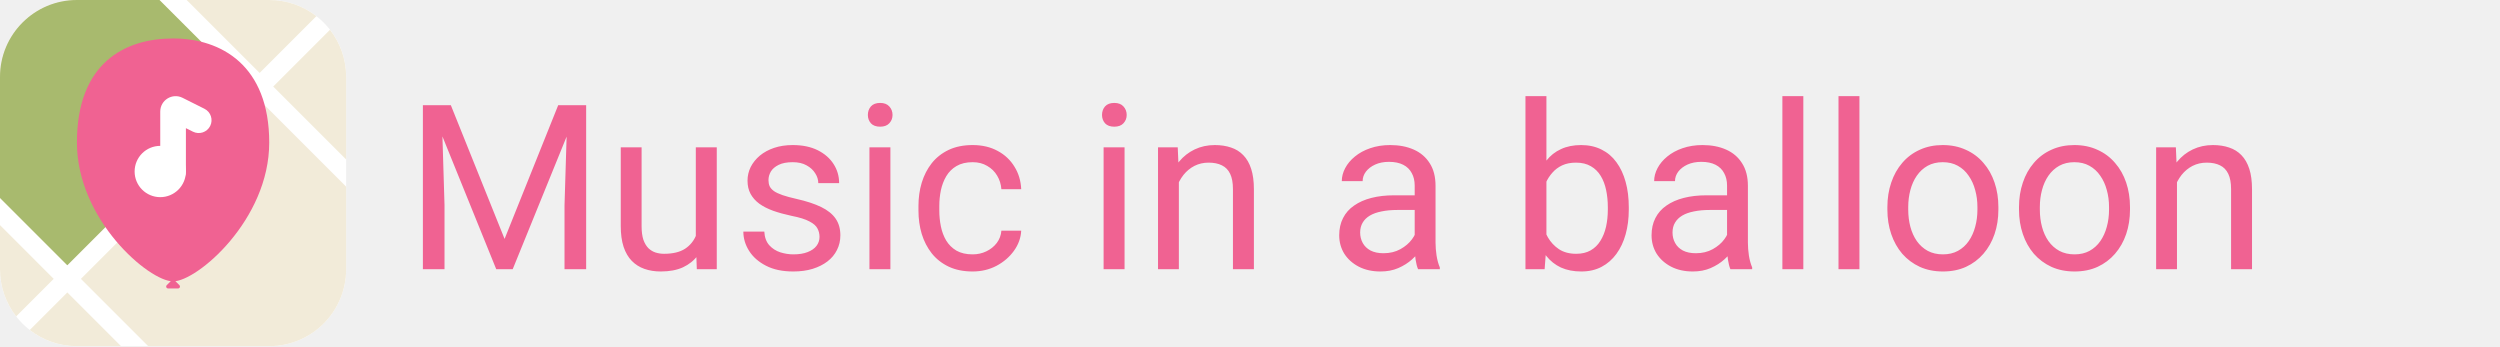
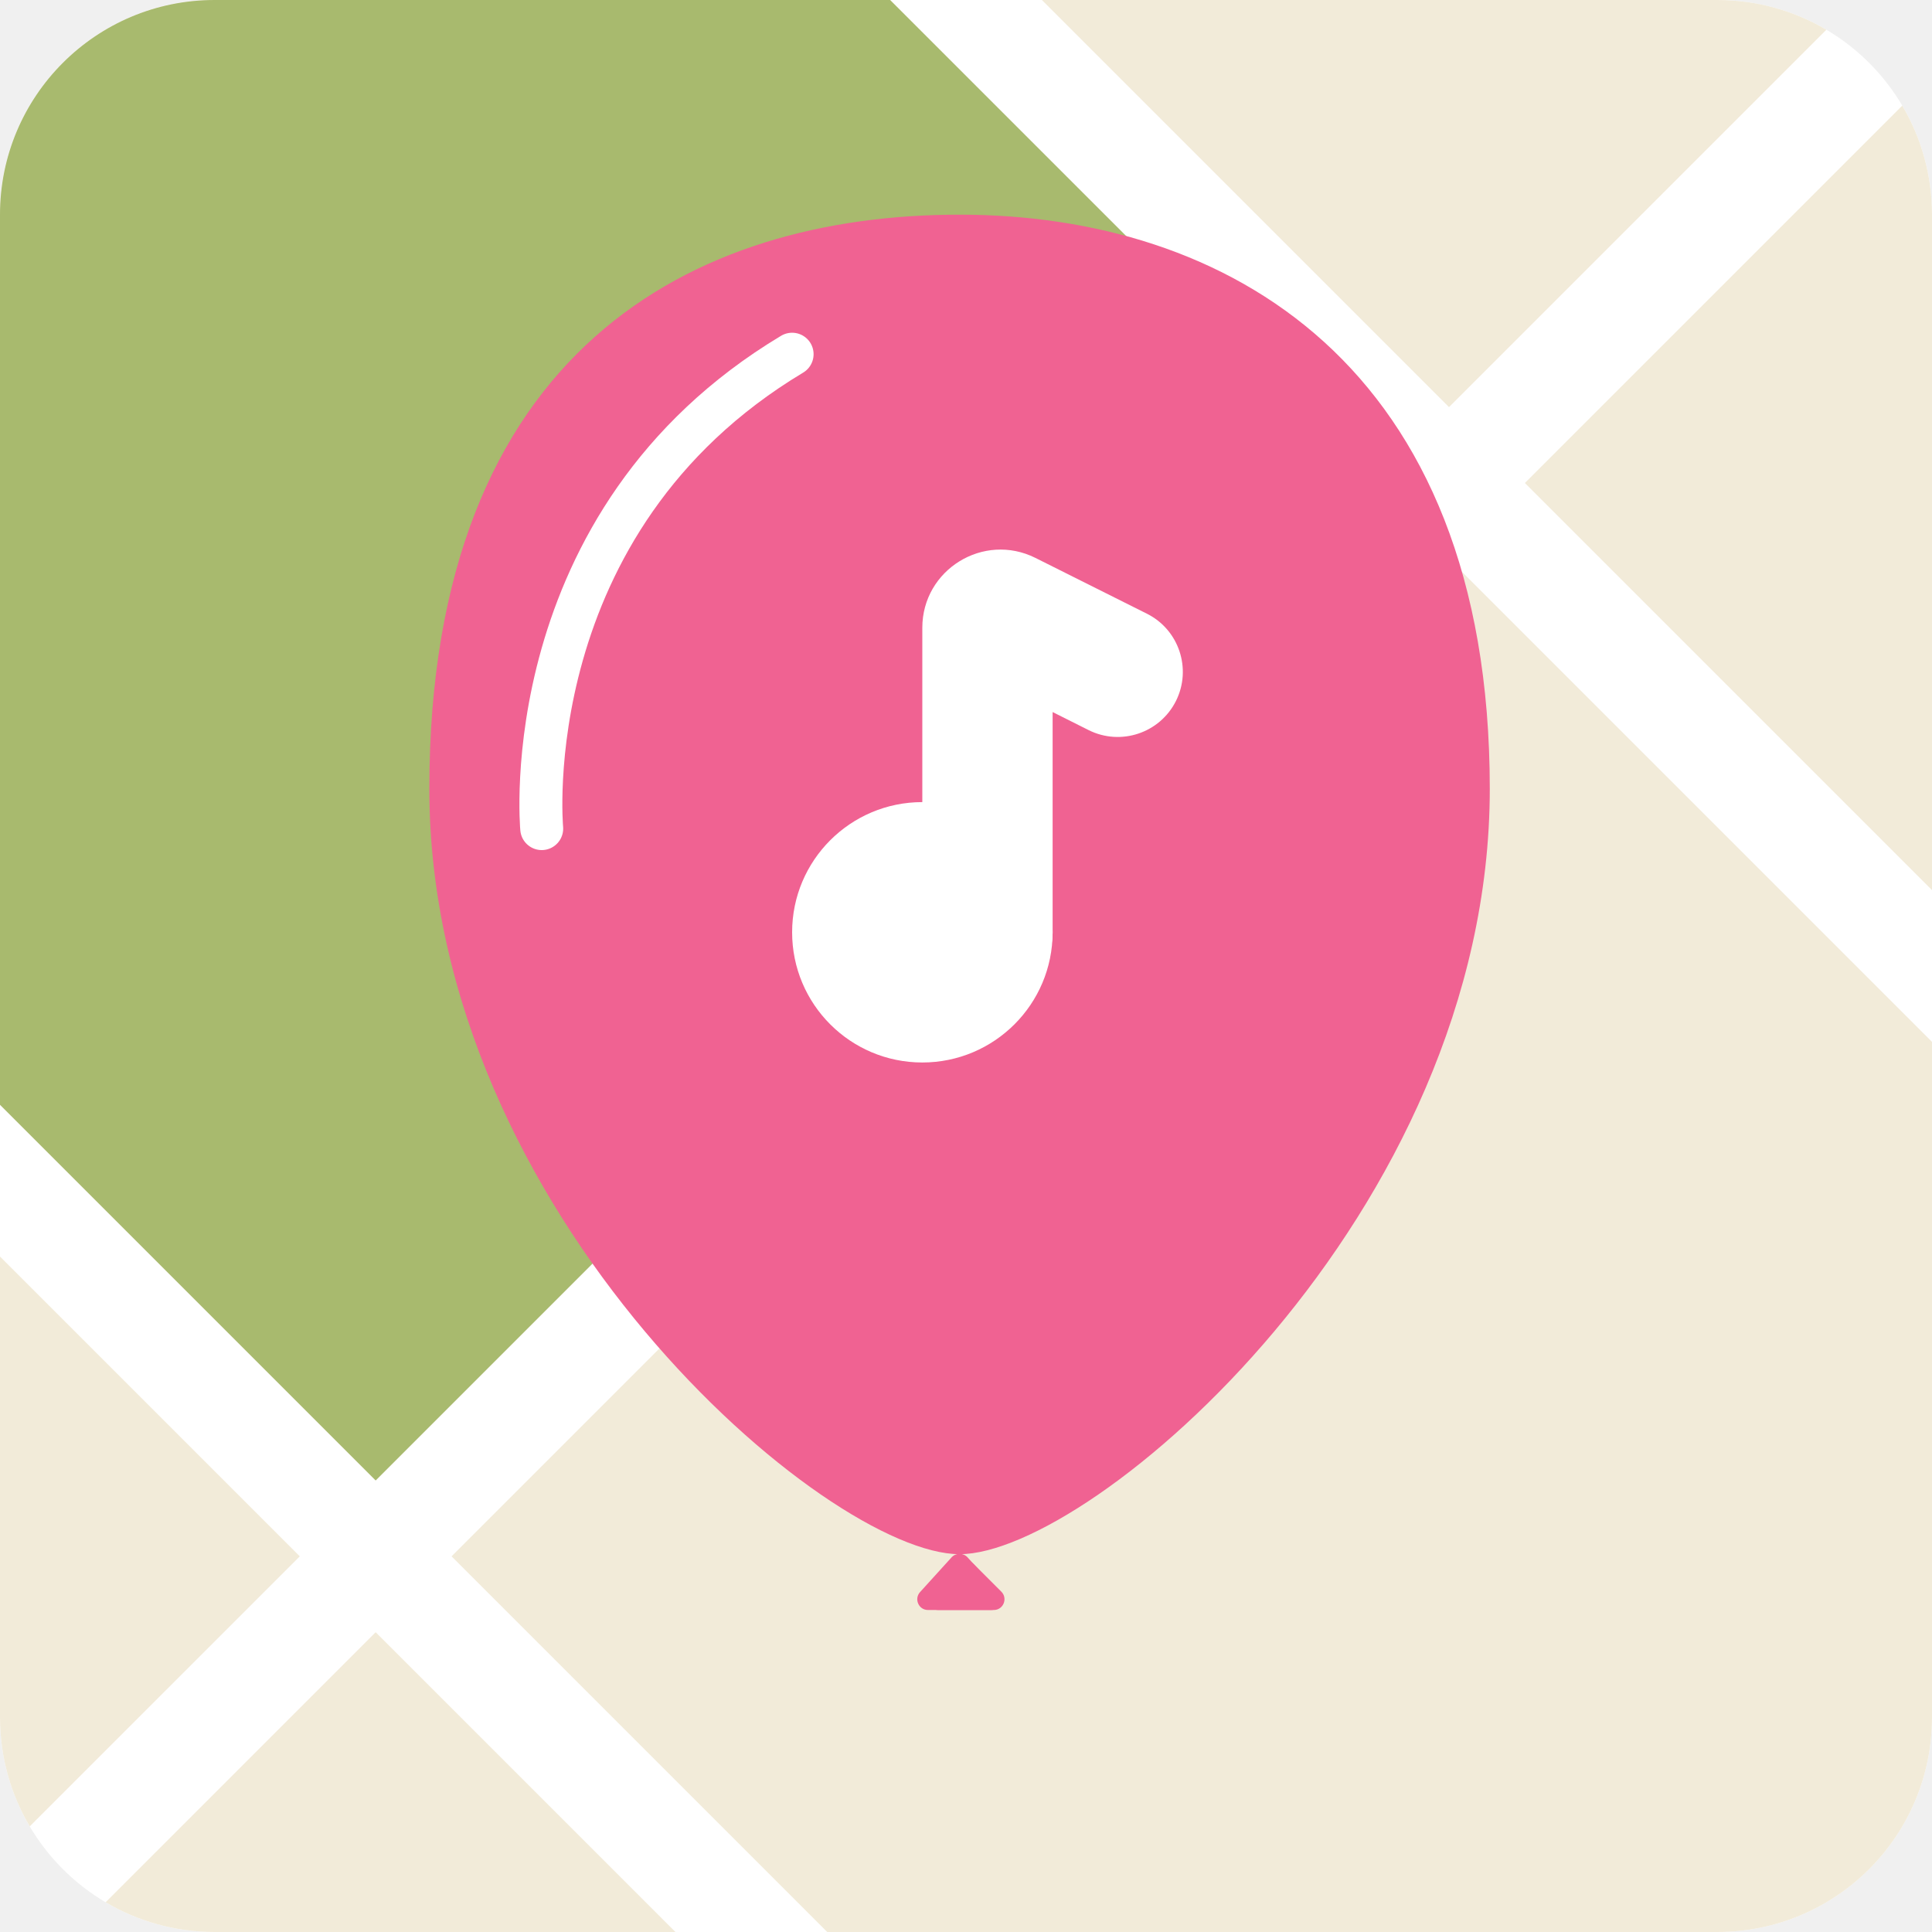
- <svg xmlns="http://www.w3.org/2000/svg" viewBox="0 0 130 18" fill="none">
-   <rect width="18" height="18" rx="4" fill="white" />
-   <path fill-rule="evenodd" clip-rule="evenodd" d="M16.453 0.84C15.775 0.314 14.924 0 14 0H9.707L13.5 3.793L16.453 0.84ZM8.293 0H4C1.791 0 0 1.791 0 4V10.293L3.5 13.793L12.793 4.5L8.293 0ZM0 11.707V14C0 14.924 0.314 15.775 0.84 16.453L2.793 14.5L0 11.707ZM1.547 17.16C2.225 17.686 3.076 18 4 18H6.293L3.5 15.207L1.547 17.16ZM7.707 18H14C16.209 18 18 16.209 18 14V9.707L13.5 5.207L4.207 14.5L7.707 18ZM18 8.293V4C18 3.076 17.686 2.225 17.16 1.547L14.207 4.5L18 8.293Z" fill="#F2EBD9" />
-   <path fill-rule="evenodd" clip-rule="evenodd" d="M4 0H8.293L12.793 4.5L3.5 13.793L0 10.293V4C0 1.791 1.791 0 4 0Z" fill="#A8BA6E" />
+ <svg xmlns="http://www.w3.org/2000/svg" viewBox="0 0 18 18" fill="none">
+   <rect width="18" height="18" rx="2" fill="white" />
+   <path fill-rule="evenodd" clip-rule="evenodd" d="M17.016 0.277C16.718 0.101 16.371 0 16 0H9.707L13.5 3.793L17.016 0.277ZM8.293 0H2C0.895 0 0 0.895 0 2V10.293L3.5 13.793L12.793 4.5L8.293 0ZM0 11.707V16C0 16.371 0.101 16.718 0.277 17.016L2.793 14.5L0 11.707ZM0.984 17.723C1.282 17.899 1.629 18 2 18H6.293L3.5 15.207L0.984 17.723ZM7.707 18H16C17.105 18 18 17.105 18 16V9.707L13.5 5.207L4.207 14.5L7.707 18ZM18 8.293V2C18 1.629 17.899 1.282 17.723 0.984L14.207 4.5L18 8.293Z" fill="#F2EBD9" />
+   <path fill-rule="evenodd" clip-rule="evenodd" d="M2 0H8.293L12.793 4.5L3.5 13.793L0 10.293V2C0 0.895 0.895 0 2 0Z" fill="#A8BA6E" />
  <path d="M8.671 14.829L8.929 14.571C8.968 14.532 9.032 14.532 9.071 14.571L9.329 14.829C9.392 14.892 9.348 15 9.259 15H8.741C8.652 15 8.608 14.892 8.671 14.829Z" fill="#F06292" />
-   <path d="M4 7.414C4 11.432 7.75 14.632 9 14.632C10.25 14.632 14 11.432 14 7.414C14 3.395 11.5 2 9 2C6.5 2 4 3.263 4 7.414Z" fill="#F06292" />
-   <path d="M9.667 8.918C9.667 9.655 9.07 10.252 8.333 10.252C7.597 10.252 7 9.655 7 8.918C7 8.182 7.597 7.585 8.333 7.585C9.07 7.585 9.667 8.182 9.667 8.918Z" fill="white" />
-   <path fill-rule="evenodd" clip-rule="evenodd" d="M9.667 6.664L10.035 6.848C10.364 7.013 10.765 6.879 10.93 6.55C11.094 6.221 10.961 5.82 10.631 5.656L9.491 5.085C8.959 4.82 8.333 5.206 8.333 5.801V8.918C8.333 9.287 8.632 9.585 9 9.585C9.368 9.585 9.667 9.287 9.667 8.918V6.664Z" fill="white" />
-   <path d="M22.348 5.469H23.443L26.238 12.424L29.027 5.469H30.129L26.66 14H25.805L22.348 5.469ZM21.99 5.469H22.957L23.115 10.672V14H21.99V5.469ZM29.514 5.469H30.48V14H29.355V10.672L29.514 5.469ZM36.182 12.535V7.66H37.272V14H36.234L36.182 12.535ZM36.387 11.199L36.838 11.188C36.838 11.609 36.793 12 36.703 12.359C36.617 12.715 36.477 13.023 36.281 13.285C36.086 13.547 35.83 13.752 35.514 13.9C35.197 14.045 34.812 14.117 34.359 14.117C34.051 14.117 33.768 14.072 33.51 13.982C33.256 13.893 33.037 13.754 32.853 13.566C32.67 13.379 32.527 13.135 32.426 12.834C32.328 12.533 32.279 12.172 32.279 11.75V7.66H33.363V11.762C33.363 12.047 33.395 12.283 33.457 12.471C33.523 12.654 33.611 12.801 33.721 12.91C33.834 13.016 33.959 13.09 34.096 13.133C34.236 13.176 34.381 13.197 34.529 13.197C34.99 13.197 35.355 13.109 35.625 12.934C35.895 12.754 36.088 12.514 36.205 12.213C36.326 11.908 36.387 11.57 36.387 11.199ZM42.615 12.318C42.615 12.162 42.58 12.018 42.51 11.885C42.443 11.748 42.305 11.625 42.094 11.516C41.887 11.402 41.574 11.305 41.156 11.223C40.805 11.148 40.486 11.06 40.201 10.959C39.92 10.857 39.68 10.734 39.48 10.59C39.285 10.445 39.135 10.275 39.029 10.08C38.924 9.885 38.871 9.656 38.871 9.395C38.871 9.145 38.926 8.908 39.035 8.686C39.148 8.463 39.307 8.266 39.51 8.094C39.717 7.922 39.965 7.787 40.254 7.689C40.543 7.592 40.865 7.543 41.221 7.543C41.728 7.543 42.162 7.633 42.522 7.812C42.881 7.992 43.156 8.232 43.348 8.533C43.539 8.83 43.635 9.16 43.635 9.523H42.551C42.551 9.348 42.498 9.178 42.393 9.014C42.291 8.846 42.141 8.707 41.941 8.598C41.746 8.488 41.506 8.434 41.221 8.434C40.92 8.434 40.676 8.48 40.488 8.574C40.305 8.664 40.17 8.779 40.084 8.92C40.002 9.061 39.961 9.209 39.961 9.365C39.961 9.482 39.98 9.588 40.02 9.682C40.062 9.771 40.137 9.855 40.242 9.934C40.348 10.008 40.496 10.078 40.688 10.145C40.879 10.211 41.123 10.277 41.42 10.344C41.94 10.461 42.367 10.602 42.703 10.766C43.039 10.93 43.289 11.131 43.453 11.369C43.617 11.607 43.699 11.896 43.699 12.236C43.699 12.514 43.641 12.768 43.523 12.998C43.41 13.229 43.244 13.428 43.025 13.596C42.81 13.76 42.553 13.889 42.252 13.982C41.955 14.072 41.621 14.117 41.25 14.117C40.691 14.117 40.219 14.018 39.832 13.818C39.445 13.619 39.152 13.361 38.953 13.045C38.754 12.729 38.654 12.395 38.654 12.043H39.744C39.76 12.34 39.846 12.576 40.002 12.752C40.158 12.924 40.35 13.047 40.576 13.121C40.803 13.191 41.027 13.227 41.25 13.227C41.547 13.227 41.795 13.188 41.994 13.109C42.197 13.031 42.352 12.924 42.457 12.787C42.562 12.65 42.615 12.494 42.615 12.318ZM46.301 7.66V14H45.211V7.66H46.301ZM45.129 5.979C45.129 5.803 45.182 5.654 45.287 5.533C45.397 5.412 45.557 5.352 45.768 5.352C45.975 5.352 46.133 5.412 46.242 5.533C46.355 5.654 46.412 5.803 46.412 5.979C46.412 6.146 46.355 6.291 46.242 6.412C46.133 6.529 45.975 6.588 45.768 6.588C45.557 6.588 45.397 6.529 45.287 6.412C45.182 6.291 45.129 6.146 45.129 5.979ZM50.578 13.227C50.836 13.227 51.074 13.174 51.293 13.068C51.512 12.963 51.691 12.818 51.832 12.635C51.973 12.447 52.053 12.234 52.072 11.996H53.103C53.084 12.371 52.957 12.721 52.723 13.045C52.492 13.365 52.19 13.625 51.815 13.824C51.44 14.02 51.027 14.117 50.578 14.117C50.102 14.117 49.685 14.033 49.33 13.865C48.978 13.697 48.685 13.467 48.451 13.174C48.221 12.881 48.047 12.545 47.93 12.166C47.816 11.783 47.76 11.379 47.76 10.953V10.707C47.76 10.281 47.816 9.879 47.93 9.5C48.047 9.117 48.221 8.779 48.451 8.486C48.685 8.193 48.978 7.963 49.33 7.795C49.685 7.627 50.102 7.543 50.578 7.543C51.074 7.543 51.508 7.645 51.879 7.848C52.25 8.047 52.541 8.32 52.752 8.668C52.967 9.012 53.084 9.402 53.103 9.84H52.072C52.053 9.578 51.978 9.342 51.85 9.131C51.725 8.92 51.553 8.752 51.334 8.627C51.119 8.498 50.867 8.434 50.578 8.434C50.246 8.434 49.967 8.5 49.74 8.633C49.518 8.762 49.34 8.938 49.207 9.16C49.078 9.379 48.984 9.623 48.926 9.893C48.871 10.158 48.844 10.43 48.844 10.707V10.953C48.844 11.23 48.871 11.504 48.926 11.773C48.98 12.043 49.072 12.287 49.201 12.506C49.334 12.725 49.512 12.9 49.734 13.033C49.961 13.162 50.242 13.227 50.578 13.227ZM58.477 7.66V14H57.387V7.66H58.477ZM57.305 5.979C57.305 5.803 57.357 5.654 57.463 5.533C57.572 5.412 57.732 5.352 57.943 5.352C58.15 5.352 58.309 5.412 58.418 5.533C58.531 5.654 58.588 5.803 58.588 5.979C58.588 6.146 58.531 6.291 58.418 6.412C58.309 6.529 58.15 6.588 57.943 6.588C57.732 6.588 57.572 6.529 57.463 6.412C57.357 6.291 57.305 6.146 57.305 5.979ZM61.301 9.014V14H60.217V7.66H61.242L61.301 9.014ZM61.043 10.59L60.592 10.572C60.596 10.139 60.66 9.738 60.785 9.371C60.91 9 61.086 8.678 61.312 8.404C61.539 8.131 61.809 7.92 62.121 7.771C62.438 7.619 62.787 7.543 63.17 7.543C63.482 7.543 63.764 7.586 64.014 7.672C64.264 7.754 64.477 7.887 64.652 8.07C64.832 8.254 64.969 8.492 65.062 8.785C65.156 9.074 65.203 9.428 65.203 9.846V14H64.113V9.834C64.113 9.502 64.064 9.236 63.967 9.037C63.869 8.834 63.727 8.688 63.539 8.598C63.352 8.504 63.121 8.457 62.848 8.457C62.578 8.457 62.332 8.514 62.109 8.627C61.891 8.74 61.701 8.896 61.541 9.096C61.385 9.295 61.262 9.523 61.172 9.781C61.086 10.035 61.043 10.305 61.043 10.59ZM73.564 12.916V9.652C73.564 9.402 73.514 9.186 73.412 9.002C73.314 8.814 73.166 8.67 72.967 8.568C72.768 8.467 72.522 8.416 72.228 8.416C71.955 8.416 71.715 8.463 71.508 8.557C71.305 8.65 71.144 8.773 71.027 8.926C70.914 9.078 70.857 9.242 70.857 9.418H69.773C69.773 9.191 69.832 8.967 69.949 8.744C70.066 8.521 70.234 8.32 70.453 8.141C70.676 7.957 70.941 7.812 71.25 7.707C71.562 7.598 71.91 7.543 72.293 7.543C72.754 7.543 73.16 7.621 73.512 7.777C73.867 7.934 74.144 8.17 74.344 8.486C74.547 8.799 74.648 9.191 74.648 9.664V12.617C74.648 12.828 74.666 13.053 74.701 13.291C74.74 13.529 74.797 13.734 74.871 13.906V14H73.74C73.686 13.875 73.643 13.709 73.611 13.502C73.58 13.291 73.564 13.096 73.564 12.916ZM73.752 10.156L73.764 10.918H72.668C72.359 10.918 72.084 10.943 71.842 10.994C71.6 11.041 71.397 11.113 71.232 11.211C71.068 11.309 70.943 11.432 70.857 11.58C70.772 11.725 70.728 11.895 70.728 12.09C70.728 12.289 70.773 12.471 70.863 12.635C70.953 12.799 71.088 12.93 71.268 13.027C71.451 13.121 71.676 13.168 71.941 13.168C72.273 13.168 72.566 13.098 72.82 12.957C73.074 12.816 73.275 12.645 73.424 12.441C73.576 12.238 73.658 12.041 73.67 11.85L74.133 12.371C74.106 12.535 74.031 12.717 73.91 12.916C73.789 13.115 73.627 13.307 73.424 13.49C73.225 13.67 72.986 13.82 72.709 13.941C72.436 14.059 72.127 14.117 71.783 14.117C71.353 14.117 70.977 14.033 70.652 13.865C70.332 13.697 70.082 13.473 69.902 13.191C69.727 12.906 69.639 12.588 69.639 12.236C69.639 11.896 69.705 11.598 69.838 11.34C69.971 11.078 70.162 10.861 70.412 10.69C70.662 10.514 70.963 10.381 71.314 10.291C71.666 10.201 72.059 10.156 72.492 10.156H73.752ZM79.324 5H80.414V12.77L80.32 14H79.324V5ZM84.697 10.777V10.9C84.697 11.361 84.643 11.789 84.533 12.184C84.424 12.574 84.264 12.914 84.053 13.203C83.842 13.492 83.584 13.717 83.279 13.877C82.975 14.037 82.625 14.117 82.231 14.117C81.828 14.117 81.475 14.049 81.17 13.912C80.869 13.771 80.615 13.57 80.408 13.309C80.201 13.047 80.035 12.73 79.91 12.359C79.789 11.988 79.705 11.57 79.658 11.105V10.566C79.705 10.098 79.789 9.678 79.91 9.307C80.035 8.936 80.201 8.619 80.408 8.357C80.615 8.092 80.869 7.891 81.17 7.754C81.471 7.613 81.82 7.543 82.219 7.543C82.617 7.543 82.971 7.621 83.279 7.777C83.588 7.93 83.846 8.148 84.053 8.434C84.264 8.719 84.424 9.061 84.533 9.459C84.643 9.854 84.697 10.293 84.697 10.777ZM83.607 10.9V10.777C83.607 10.461 83.578 10.164 83.519 9.887C83.461 9.605 83.367 9.359 83.238 9.148C83.109 8.934 82.939 8.766 82.728 8.645C82.518 8.52 82.258 8.457 81.949 8.457C81.676 8.457 81.438 8.504 81.234 8.598C81.035 8.691 80.865 8.818 80.725 8.979C80.584 9.135 80.469 9.314 80.379 9.518C80.293 9.717 80.228 9.924 80.186 10.139V11.551C80.248 11.824 80.35 12.088 80.49 12.342C80.635 12.592 80.826 12.797 81.064 12.957C81.307 13.117 81.606 13.197 81.961 13.197C82.254 13.197 82.504 13.139 82.711 13.021C82.922 12.9 83.092 12.734 83.221 12.523C83.353 12.312 83.451 12.068 83.514 11.791C83.576 11.514 83.607 11.217 83.607 10.9ZM89.807 12.916V9.652C89.807 9.402 89.756 9.186 89.654 9.002C89.557 8.814 89.408 8.67 89.209 8.568C89.01 8.467 88.764 8.416 88.471 8.416C88.197 8.416 87.957 8.463 87.75 8.557C87.547 8.65 87.387 8.773 87.269 8.926C87.156 9.078 87.1 9.242 87.1 9.418H86.016C86.016 9.191 86.074 8.967 86.191 8.744C86.309 8.521 86.477 8.32 86.695 8.141C86.918 7.957 87.184 7.812 87.492 7.707C87.805 7.598 88.152 7.543 88.535 7.543C88.996 7.543 89.402 7.621 89.754 7.777C90.109 7.934 90.387 8.17 90.586 8.486C90.789 8.799 90.891 9.191 90.891 9.664V12.617C90.891 12.828 90.908 13.053 90.943 13.291C90.982 13.529 91.039 13.734 91.113 13.906V14H89.982C89.928 13.875 89.885 13.709 89.853 13.502C89.822 13.291 89.807 13.096 89.807 12.916ZM89.994 10.156L90.006 10.918H88.91C88.602 10.918 88.326 10.943 88.084 10.994C87.842 11.041 87.639 11.113 87.475 11.211C87.311 11.309 87.186 11.432 87.1 11.58C87.014 11.725 86.971 11.895 86.971 12.09C86.971 12.289 87.016 12.471 87.106 12.635C87.195 12.799 87.33 12.93 87.51 13.027C87.693 13.121 87.918 13.168 88.184 13.168C88.516 13.168 88.809 13.098 89.062 12.957C89.316 12.816 89.518 12.645 89.666 12.441C89.818 12.238 89.9 12.041 89.912 11.85L90.375 12.371C90.348 12.535 90.273 12.717 90.152 12.916C90.031 13.115 89.869 13.307 89.666 13.49C89.467 13.67 89.228 13.82 88.951 13.941C88.678 14.059 88.369 14.117 88.025 14.117C87.596 14.117 87.219 14.033 86.894 13.865C86.574 13.697 86.324 13.473 86.144 13.191C85.969 12.906 85.881 12.588 85.881 12.236C85.881 11.896 85.947 11.598 86.08 11.34C86.213 11.078 86.404 10.861 86.654 10.69C86.904 10.514 87.205 10.381 87.557 10.291C87.908 10.201 88.301 10.156 88.734 10.156H89.994ZM93.773 5V14H92.684V5H93.773ZM96.691 5V14H95.602V5H96.691ZM98.144 10.9V10.766C98.144 10.309 98.211 9.885 98.344 9.494C98.477 9.1 98.668 8.758 98.918 8.469C99.168 8.176 99.471 7.949 99.826 7.789C100.182 7.625 100.58 7.543 101.021 7.543C101.467 7.543 101.867 7.625 102.223 7.789C102.582 7.949 102.887 8.176 103.137 8.469C103.391 8.758 103.584 9.1 103.717 9.494C103.85 9.885 103.916 10.309 103.916 10.766V10.9C103.916 11.357 103.85 11.781 103.717 12.172C103.584 12.562 103.391 12.904 103.137 13.197C102.887 13.486 102.584 13.713 102.229 13.877C101.877 14.037 101.479 14.117 101.033 14.117C100.588 14.117 100.188 14.037 99.832 13.877C99.477 13.713 99.172 13.486 98.918 13.197C98.668 12.904 98.477 12.562 98.344 12.172C98.211 11.781 98.144 11.357 98.144 10.9ZM99.228 10.766V10.9C99.228 11.217 99.266 11.516 99.34 11.797C99.414 12.074 99.525 12.32 99.674 12.535C99.826 12.75 100.016 12.92 100.242 13.045C100.469 13.166 100.732 13.227 101.033 13.227C101.33 13.227 101.59 13.166 101.812 13.045C102.039 12.92 102.227 12.75 102.375 12.535C102.523 12.32 102.635 12.074 102.709 11.797C102.787 11.516 102.826 11.217 102.826 10.9V10.766C102.826 10.453 102.787 10.158 102.709 9.881C102.635 9.6 102.521 9.352 102.369 9.137C102.221 8.918 102.033 8.746 101.807 8.621C101.584 8.496 101.322 8.434 101.021 8.434C100.725 8.434 100.463 8.496 100.236 8.621C100.014 8.746 99.826 8.918 99.674 9.137C99.525 9.352 99.414 9.6 99.34 9.881C99.266 10.158 99.228 10.453 99.228 10.766ZM104.988 10.9V10.766C104.988 10.309 105.055 9.885 105.188 9.494C105.32 9.1 105.512 8.758 105.762 8.469C106.012 8.176 106.314 7.949 106.67 7.789C107.025 7.625 107.424 7.543 107.865 7.543C108.311 7.543 108.711 7.625 109.066 7.789C109.426 7.949 109.73 8.176 109.98 8.469C110.234 8.758 110.428 9.1 110.561 9.494C110.693 9.885 110.76 10.309 110.76 10.766V10.9C110.76 11.357 110.693 11.781 110.561 12.172C110.428 12.562 110.234 12.904 109.98 13.197C109.73 13.486 109.428 13.713 109.072 13.877C108.721 14.037 108.322 14.117 107.877 14.117C107.432 14.117 107.031 14.037 106.676 13.877C106.32 13.713 106.016 13.486 105.762 13.197C105.512 12.904 105.32 12.562 105.188 12.172C105.055 11.781 104.988 11.357 104.988 10.9ZM106.072 10.766V10.9C106.072 11.217 106.109 11.516 106.184 11.797C106.258 12.074 106.369 12.32 106.518 12.535C106.67 12.75 106.859 12.92 107.086 13.045C107.312 13.166 107.576 13.227 107.877 13.227C108.174 13.227 108.434 13.166 108.656 13.045C108.883 12.92 109.07 12.75 109.219 12.535C109.367 12.32 109.479 12.074 109.553 11.797C109.631 11.516 109.67 11.217 109.67 10.9V10.766C109.67 10.453 109.631 10.158 109.553 9.881C109.479 9.6 109.365 9.352 109.213 9.137C109.064 8.918 108.877 8.746 108.65 8.621C108.428 8.496 108.166 8.434 107.865 8.434C107.568 8.434 107.307 8.496 107.08 8.621C106.857 8.746 106.67 8.918 106.518 9.137C106.369 9.352 106.258 9.6 106.184 9.881C106.109 10.158 106.072 10.453 106.072 10.766ZM113.203 9.014V14H112.119V7.66H113.145L113.203 9.014ZM112.945 10.59L112.494 10.572C112.498 10.139 112.562 9.738 112.688 9.371C112.812 9 112.988 8.678 113.215 8.404C113.441 8.131 113.711 7.92 114.023 7.771C114.34 7.619 114.689 7.543 115.072 7.543C115.385 7.543 115.666 7.586 115.916 7.672C116.166 7.754 116.379 7.887 116.555 8.07C116.734 8.254 116.871 8.492 116.965 8.785C117.059 9.074 117.105 9.428 117.105 9.846V14H116.016V9.834C116.016 9.502 115.967 9.236 115.869 9.037C115.771 8.834 115.629 8.688 115.441 8.598C115.254 8.504 115.023 8.457 114.75 8.457C114.48 8.457 114.234 8.514 114.012 8.627C113.793 8.74 113.604 8.896 113.443 9.096C113.287 9.295 113.164 9.523 113.074 9.781C112.988 10.035 112.945 10.305 112.945 10.59Z" fill="#F06292" />
+   <path d="M4 7.349C4 11.318 7.705 14.48 8.94 14.48C10.175 14.48 13.88 11.318 13.88 7.349C13.88 3.379 11.41 2 8.94 2C6.47 2 4 3.248 4 7.349Z" fill="#F06292" />
+   <path d="M9.807 8.686C9.807 9.356 9.263 9.899 8.593 9.899C7.923 9.899 7.38 9.356 7.38 8.686C7.38 8.016 7.923 7.473 8.593 7.473C9.263 7.473 9.807 8.016 9.807 8.686Z" fill="white" />
+   <path fill-rule="evenodd" clip-rule="evenodd" d="M9.807 6.634L10.142 6.802C10.442 6.952 10.806 6.83 10.956 6.531C11.106 6.231 10.984 5.866 10.684 5.717L9.647 5.198C9.163 4.956 8.593 5.308 8.593 5.849V8.686C8.593 9.021 8.865 9.292 9.2 9.292C9.535 9.292 9.807 9.021 9.807 8.686V6.634Z" fill="white" />
+   <path d="M8.572 14.833L8.866 14.509C8.906 14.466 8.974 14.466 9.014 14.509L9.308 14.833C9.366 14.897 9.321 15 9.234 15H8.646C8.559 15 8.514 14.897 8.572 14.833Z" fill="#F06292" />
+   <path d="M7.38 3.3C4.78 4.86 5.047 7.72 5.047 7.72" stroke="white" stroke-width="0.4" stroke-linecap="round" />
</svg>
